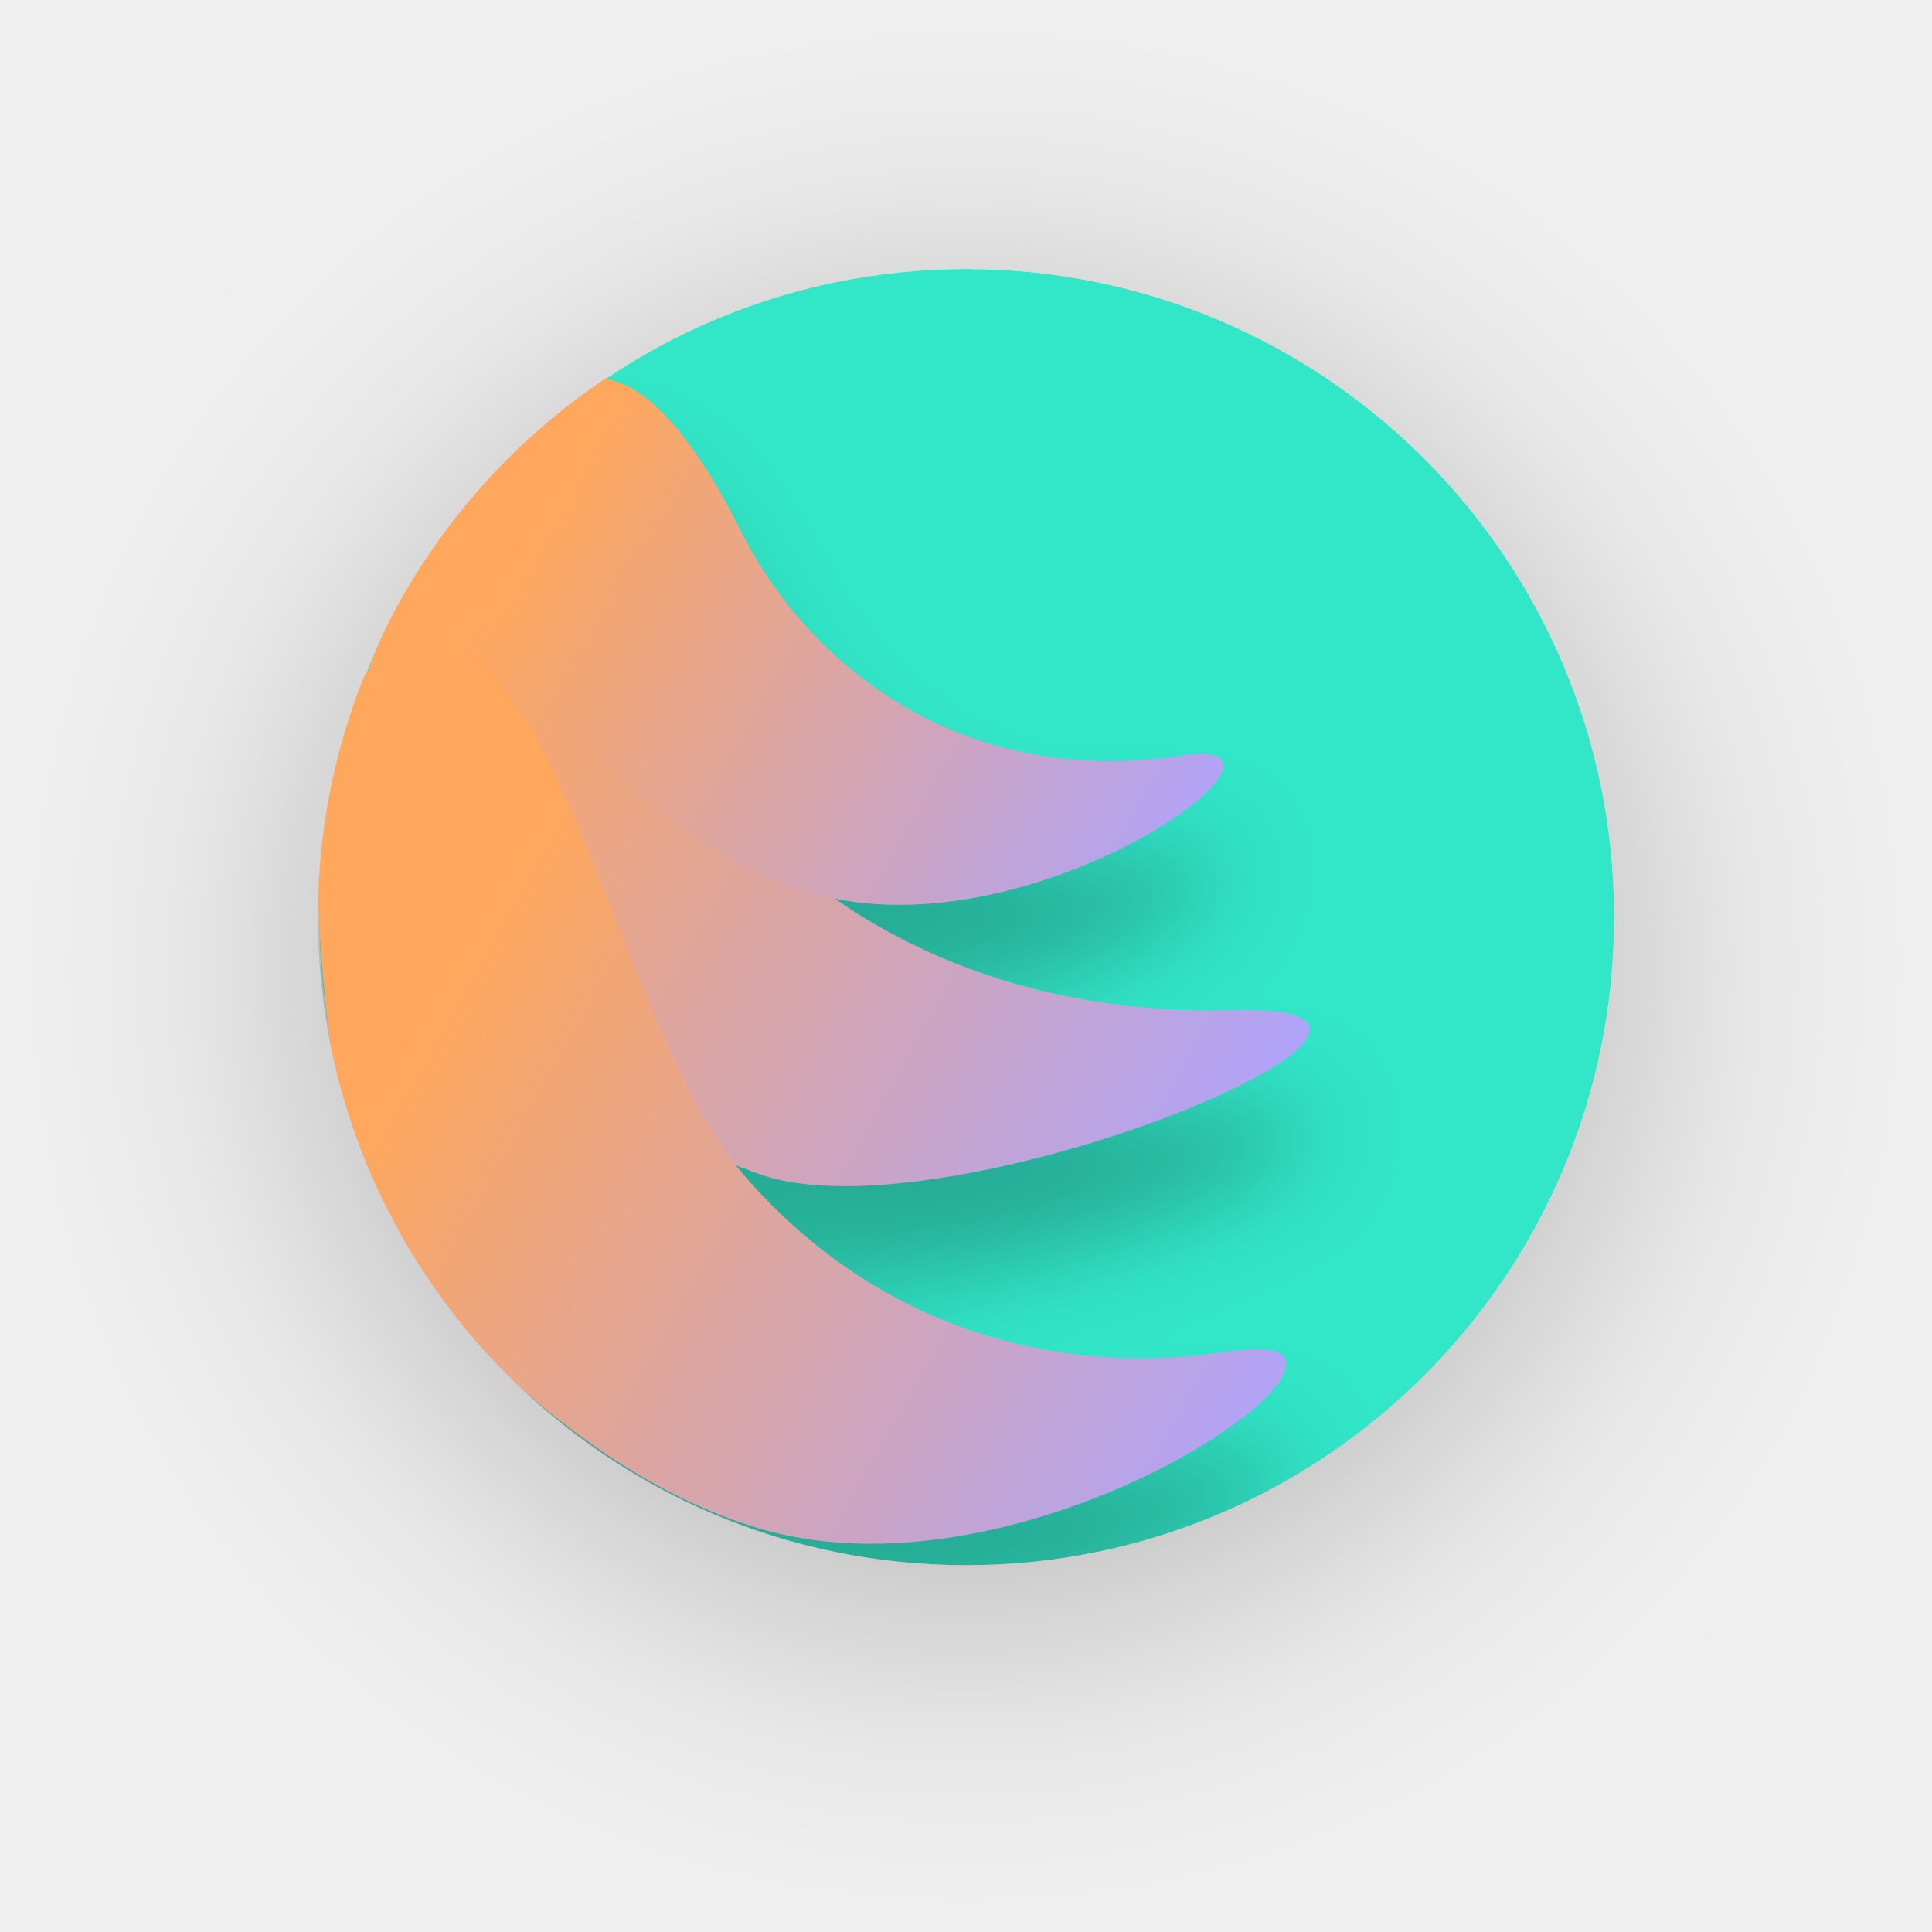
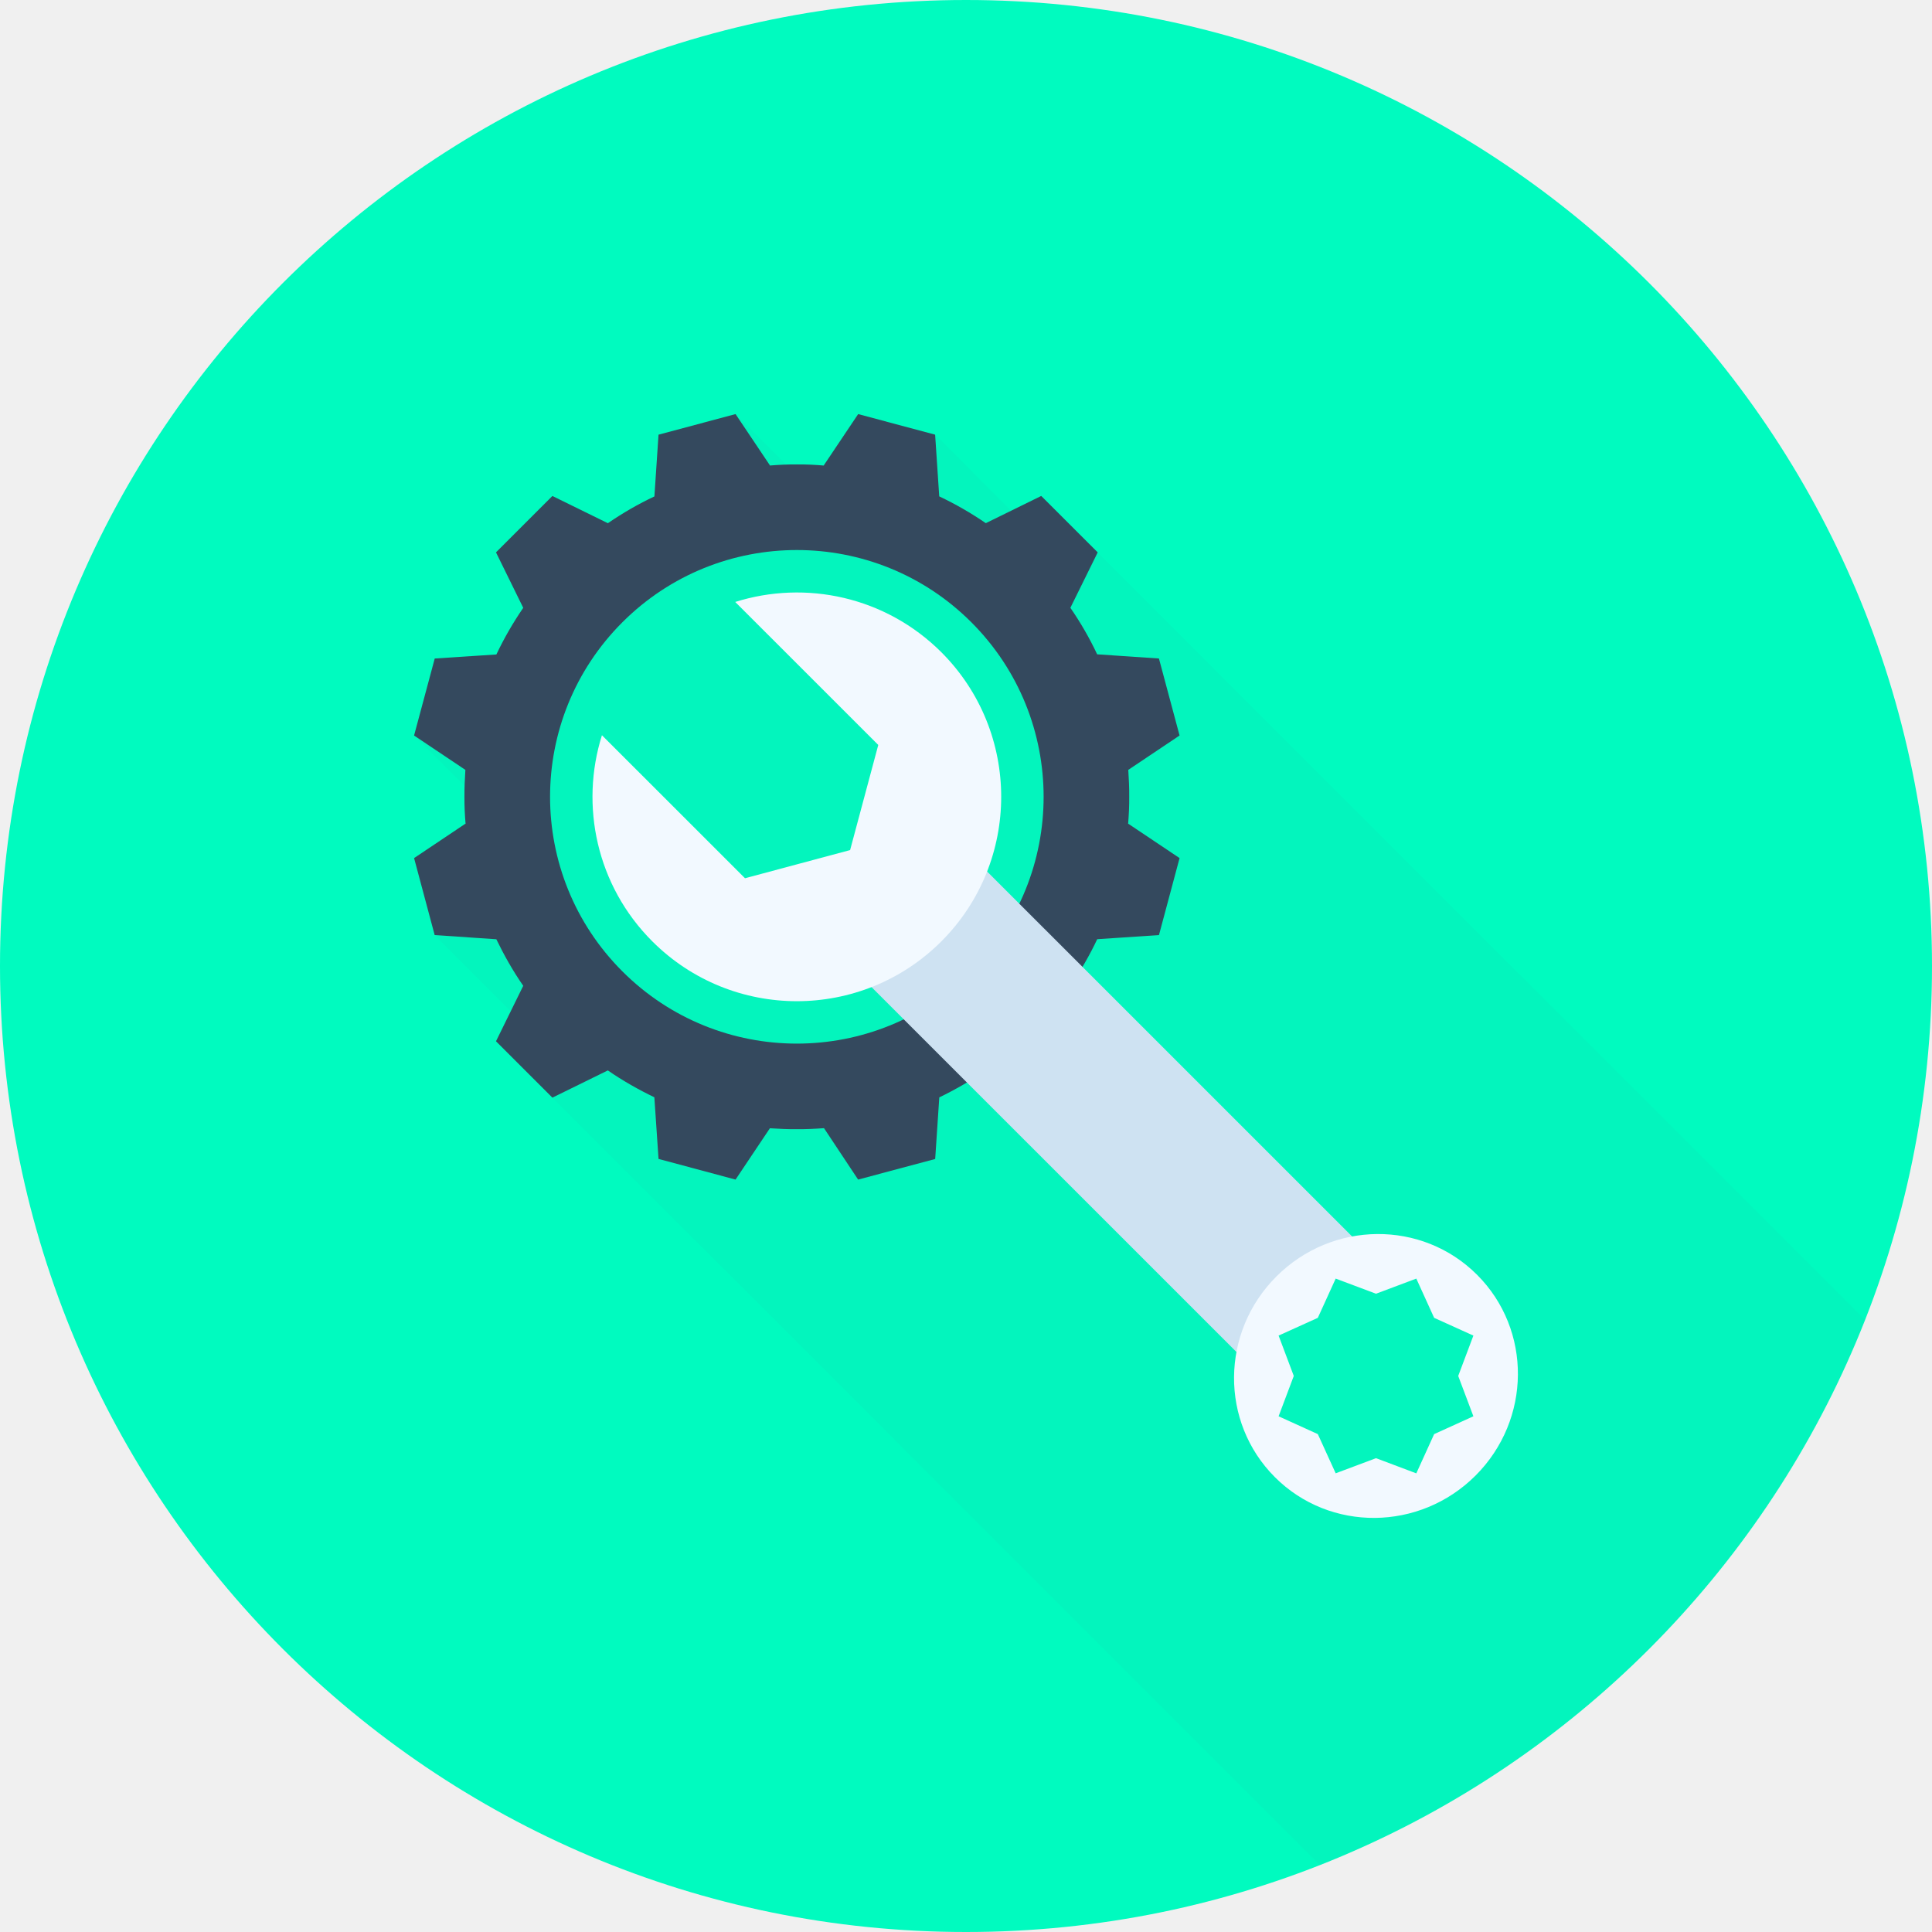
- <svg xmlns="http://www.w3.org/2000/svg" width="79" height="79" viewBox="0 0 79 79" fill="none">
-   <g filter="url(#filter0_d)">
-     <mask id="mask0" mask-type="alpha" maskUnits="userSpaceOnUse" x="13" y="11" width="53" height="53">
-       <circle cx="39.5" cy="37.5" r="26.5" fill="white" />
-     </mask>
-     <g mask="url(#mask0)">
-       <rect x="13.066" y="11" width="52.934" height="53" rx="26.467" fill="#32E6C8" />
-       <g filter="url(#filter1_d)">
-         <path d="M50.348 41.3C37.536 41.629 29.058 34.393 26.318 26.881C25.181 23.765 25.488 14.483 22.971 16.642C15.98 22.642 14.065 28.395 14.065 33.5C14.065 38.232 23.294 45.221 31.032 48.005C38.77 50.789 62.005 41 50.348 41.3Z" fill="url(#paint0_linear)" />
-         <path d="M50.348 55.251C41.402 56.622 34.502 52.928 30.24 47.836C25.011 41.588 22.122 22.167 15.563 27C11.155 30.248 13.566 44 14.524 48.535C14.844 50.049 22.055 59.853 31.044 62.5C42.71 65.936 58.509 54 50.348 55.251Z" fill="url(#paint1_linear)" />
-         <path d="M48.264 30.901C39.362 32.255 33.055 27.233 30.301 21.721C28.579 18.273 25.62 13.718 22.63 16.149C14.053 23.122 20.154 25.283 20.297 25.697C20.685 26.832 26.176 34.466 33.193 36.517C42.301 39.178 54.635 29.931 48.264 30.901Z" fill="url(#paint2_linear)" />
-       </g>
-     </g>
-   </g>
-   <defs>
-     <filter id="filter0_d" x="0" y="0" width="79" height="79" filterUnits="userSpaceOnUse" color-interpolation-filters="sRGB">
-       <feFlood flood-opacity="0" result="BackgroundImageFix" />
-       <feColorMatrix in="SourceAlpha" type="matrix" values="0 0 0 0 0 0 0 0 0 0 0 0 0 0 0 0 0 0 127 0" />
-       <feOffset dy="2" />
-       <feGaussianBlur stdDeviation="6.5" />
-       <feColorMatrix type="matrix" values="0 0 0 0 0 0 0 0 0 0 0 0 0 0 0 0 0 0 0.25 0" />
-       <feBlend mode="normal" in2="BackgroundImageFix" result="effect1_dropShadow" />
-       <feBlend mode="normal" in="SourceGraphic" in2="effect1_dropShadow" result="shape" />
-     </filter>
-     <filter id="filter1_d" x="9" y="15.464" width="48.561" height="55.66" filterUnits="userSpaceOnUse" color-interpolation-filters="sRGB">
-       <feFlood flood-opacity="0" result="BackgroundImageFix" />
-       <feColorMatrix in="SourceAlpha" type="matrix" values="0 0 0 0 0 0 0 0 0 0 0 0 0 0 0 0 0 0 127 0" />
-       <feOffset dy="4" />
-       <feGaussianBlur stdDeviation="2" />
-       <feColorMatrix type="matrix" values="0 0 0 0 0 0 0 0 0 0 0 0 0 0 0 0 0 0 0.25 0" />
-       <feBlend mode="normal" in2="BackgroundImageFix" result="effect1_dropShadow" />
-       <feBlend mode="normal" in="SourceGraphic" in2="effect1_dropShadow" result="shape" />
-     </filter>
-     <linearGradient id="paint0_linear" x1="18.88" y1="24.594" x2="53.822" y2="44.289" gradientUnits="userSpaceOnUse">
-       <stop stop-color="#FFA75C" />
-       <stop offset="1" stop-color="#ADA3FF" />
-     </linearGradient>
-     <linearGradient id="paint1_linear" x1="18.88" y1="38.545" x2="53.822" y2="58.24" gradientUnits="userSpaceOnUse">
-       <stop stop-color="#FFA75C" />
-       <stop offset="1" stop-color="#ADA3FF" />
-     </linearGradient>
-     <linearGradient id="paint2_linear" x1="23.697" y1="17.958" x2="50.875" y2="33.394" gradientUnits="userSpaceOnUse">
-       <stop stop-color="#FFA75C" />
-       <stop offset="1" stop-color="#ADA3FF" />
-     </linearGradient>
-   </defs>
+ <svg xmlns="http://www.w3.org/2000/svg" width="192" height="192" viewBox="0 0 192 192" fill="none">
+   <path d="M96 192C149.019 192 192 149.019 192 96C192 42.981 149.019 0 96 0C42.981 0 0 42.981 0 96C0 149.019 42.981 192 96 192Z" fill="#00FBBF" />
+   <path d="M109.087 54.909L103.467 49.289L100.488 50.759L92.938 43.206L85.279 41.151L81.858 46.257L81.893 46.274C80.99 46.185 80.086 46.15 79.198 46.17C78.842 46.163 78.487 46.173 78.132 46.185L73.099 41.151L65.439 43.207L65.032 49.341C63.436 50.088 61.893 50.974 60.405 52.002L54.893 49.289L49.289 54.909L52.001 60.404C50.973 61.892 50.086 63.436 49.324 65.049L43.208 65.456L41.151 73.098L46.193 78.139C46.179 78.491 46.15 78.845 46.15 79.195C46.15 80.082 46.185 81.005 46.275 81.891L46.256 81.873L41.151 85.277L43.19 92.936L50.754 100.5L49.29 103.467V103.485L54.893 109.086H54.91L131.147 185.332C155.886 175.592 175.59 155.888 185.332 131.151L109.087 54.909Z" fill="#24C3A9" fill-opacity="0.09" />
+   <path d="M109.09 54.894L103.477 49.287L97.968 51.991C96.48 50.97 94.939 50.088 93.34 49.329L92.932 43.197L85.284 41.152L81.865 46.251L81.894 46.267C80.994 46.188 80.093 46.146 79.192 46.154C78.292 46.146 77.383 46.192 76.485 46.264L76.517 46.251L73.098 41.152L65.444 43.197L65.034 49.336C63.44 50.082 61.903 50.97 60.41 51.996L54.897 49.29L49.292 54.894L51.999 60.404C50.976 61.895 50.091 63.438 49.329 65.041L43.204 65.442L41.15 73.095L46.249 76.51C46.195 77.393 46.149 78.296 46.156 79.181C46.149 80.085 46.194 80.994 46.27 81.89L46.249 81.861L41.151 85.276L43.198 92.927L49.326 93.342C50.097 94.932 50.966 96.479 51.999 97.968L49.292 103.479L54.897 109.083L60.405 106.377C61.9 107.41 63.444 108.283 65.029 109.046L65.444 115.172L73.098 117.226L76.511 112.126C77.399 112.181 78.3 112.227 79.192 112.216C80.093 112.224 80.996 112.182 81.889 112.116L85.279 117.226L92.938 115.178L93.346 109.057C94.941 108.285 96.48 107.395 97.968 106.372L103.476 109.083L109.089 103.478L106.374 97.963C107.394 96.478 108.289 94.93 109.041 93.336L115.176 92.929L117.225 85.275L112.126 81.86L112.112 81.889C112.18 80.993 112.233 80.089 112.22 79.18C112.233 78.301 112.18 77.392 112.128 76.509L117.224 73.094L115.174 65.441L109.035 65.026C108.288 63.437 107.402 61.893 106.373 60.403L109.09 54.894ZM96.532 96.527C86.956 106.108 71.425 106.108 61.846 96.527C52.27 86.953 52.27 71.421 61.852 61.841C71.425 52.269 86.959 52.269 96.532 61.841C106.108 71.421 106.108 86.953 96.532 96.527Z" fill="#34495E" />
+   <path d="M123.708 135.191L135.194 123.7L98.012 86.524L86.53 98.015L123.708 135.191Z" fill="#CEE2F2" />
+   <path d="M73.066 59.822L87.282 74.032L84.483 84.48L74.038 87.279L59.82 73.067C57.62 80.053 59.282 88.008 64.823 93.547C72.758 101.482 85.621 101.482 93.556 93.547C101.478 85.615 101.478 72.753 93.556 64.822C88.004 59.284 80.066 57.617 73.066 59.822Z" fill="#F2F9FF" />
+   <path d="M126.852 126.849C121.291 132.397 121.229 141.327 126.696 146.796C132.154 152.259 141.086 152.191 146.643 146.636C152.192 141.081 152.258 132.153 146.79 126.687C141.331 121.225 132.405 121.298 126.852 126.849ZM146.424 132.73L144.915 136.74L146.424 140.749L142.524 142.521L140.751 146.42L136.748 144.912L132.739 146.415L130.964 142.521L127.066 140.749L128.575 136.74L127.066 132.73L130.964 130.965L132.739 127.066L136.748 128.569L140.751 127.066L142.524 130.965L146.424 132.73Z" fill="#F2F9FF" />
</svg>
